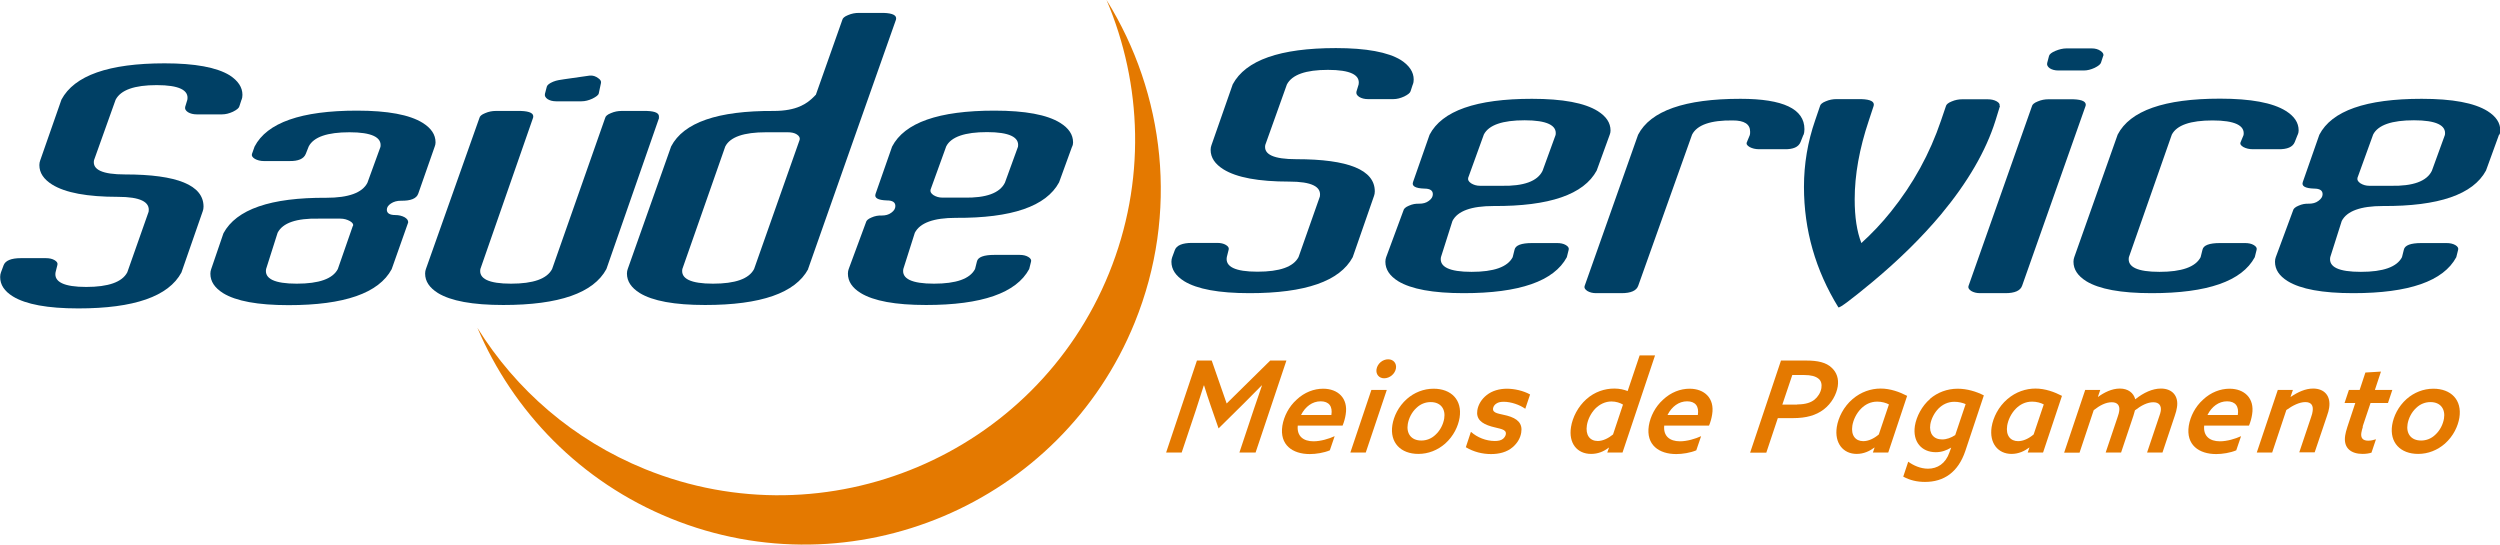
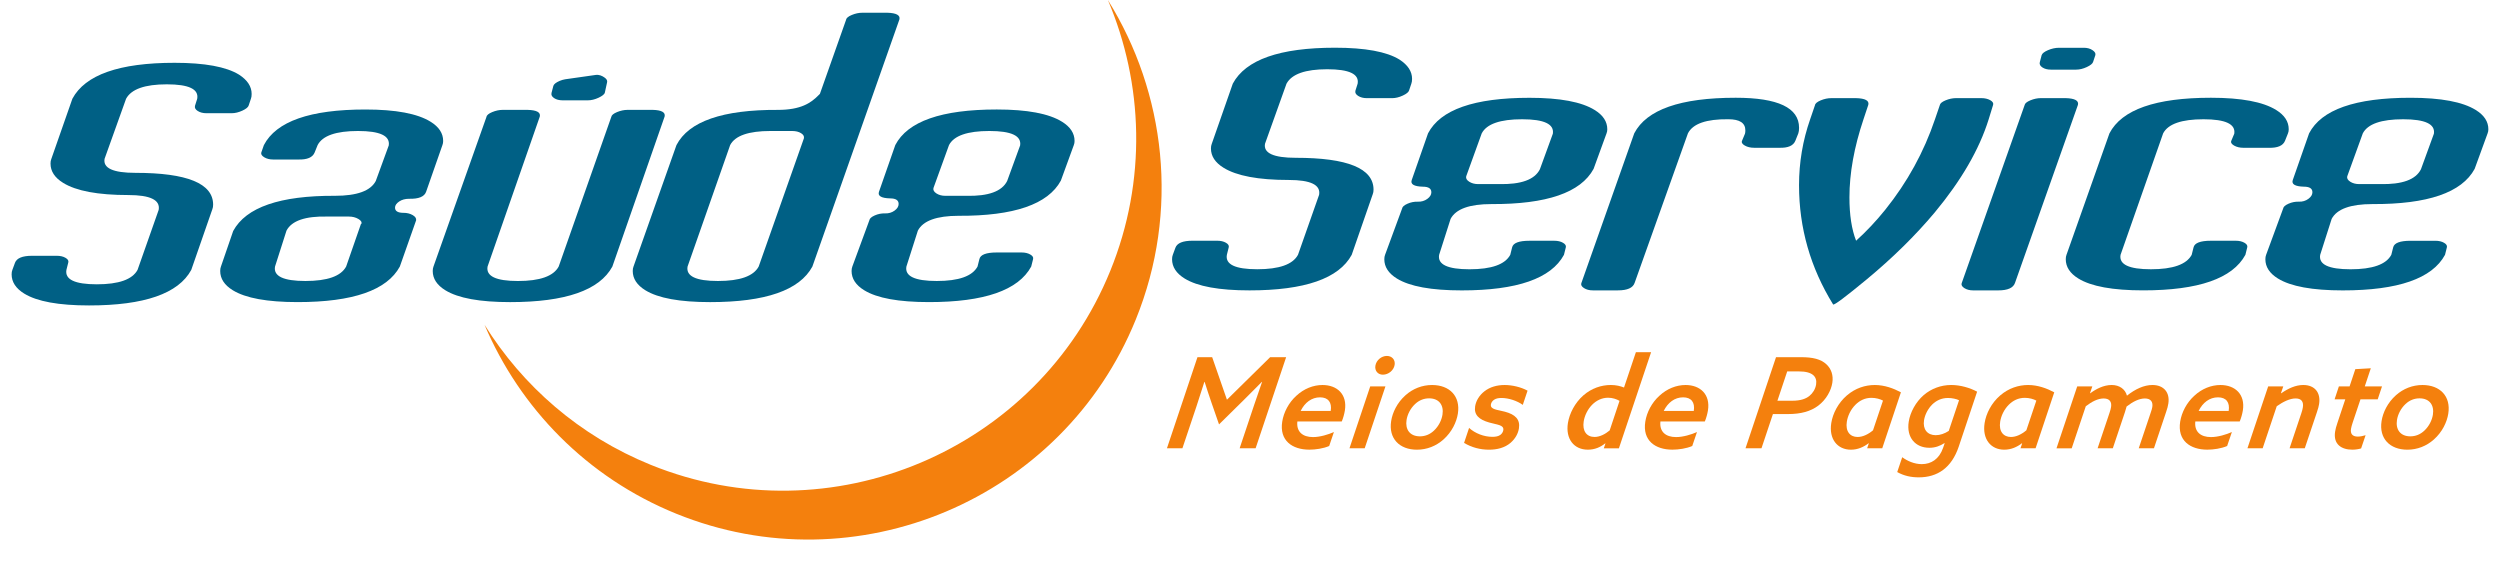
- <svg xmlns="http://www.w3.org/2000/svg" id="Camada_1" viewBox="0 0 160.66 35">
-   <defs>
-     <style>.cls-1{fill:#004065;}.cls-1,.cls-2{fill-rule:evenodd;}.cls-2,.cls-3{fill:#e47900;}</style>
-   </defs>
-   <path class="cls-2" d="M71.11,0c3.75,6.02,4.67,13.69,1.81,20.73-4.74,11.68-18.14,17.33-29.81,12.59-5.82-2.36-10.14-6.88-12.43-12.25,2.46,3.96,6.15,7.2,10.78,9.08,11.68,4.74,25.07-.91,29.81-12.59,2.38-5.86,2.14-12.15-.16-17.56" />
-   <path class="cls-1" d="M15.52,6.41l-.14,.43c-.03,.11-.17,.22-.41,.34-.24,.11-.47,.17-.7,.17h-1.63c-.22,0-.41-.05-.56-.14-.15-.1-.21-.21-.18-.34l.14-.46c.11-.62-.54-.94-1.97-.94s-2.31,.31-2.64,.94l-1.39,3.89c-.11,.61,.55,.91,1.99,.91,3.36,0,5.05,.69,5.05,2.07,0,.11-.02,.21-.05,.29l-1.37,3.94c-.83,1.54-3.04,2.31-6.63,2.31-1.97,0-3.37-.26-4.2-.77-.55-.34-.82-.75-.82-1.25,0-.11,.02-.21,.05-.29l.17-.46c.11-.3,.48-.46,1.11-.46h1.61c.22,0,.41,.04,.56,.13,.15,.09,.21,.19,.18,.3l-.12,.48c-.11,.62,.55,.94,1.97,.94s2.31-.31,2.64-.94l1.37-3.89c.11-.64-.55-.96-1.97-.96-1.97,0-3.38-.26-4.23-.79-.54-.34-.82-.75-.82-1.25,0-.11,.02-.21,.05-.29l1.37-3.92c.83-1.55,3.04-2.33,6.63-2.33,1.95,0,3.35,.26,4.18,.77,.54,.35,.82,.77,.82,1.25,0,.13-.02,.23-.05,.31" />
-   <path class="cls-1" d="M22.68,14.53c.05-.11-.02-.22-.19-.32-.18-.1-.38-.16-.62-.16h-1.39c-1.43-.03-2.31,.27-2.64,.91l-.74,2.33c-.11,.62,.54,.94,1.97,.94s2.31-.31,2.64-.94l.96-2.76h.02Zm5.26-5.12l-1.06,3.03c-.11,.32-.48,.47-1.11,.46-.26,0-.47,.06-.65,.18-.18,.12-.26,.25-.26,.4,0,.22,.18,.34,.55,.34,.22,0,.42,.05,.59,.14,.17,.1,.24,.21,.23,.34l-1.06,3c-.83,1.54-3.04,2.31-6.63,2.31-1.97,0-3.37-.26-4.2-.77-.54-.34-.82-.75-.82-1.25,0-.11,.02-.21,.05-.29l.79-2.31c.83-1.54,3.03-2.3,6.61-2.28,1.43,0,2.31-.32,2.64-.96l.84-2.31c.1-.62-.57-.94-1.99-.94s-2.3,.3-2.62,.91l-.19,.48c-.13,.32-.48,.47-1.06,.46h-1.63c-.22,0-.42-.05-.58-.14-.16-.1-.22-.2-.19-.31l.17-.48c.8-1.54,3-2.31,6.58-2.31,1.97,0,3.38,.26,4.23,.79,.54,.34,.82,.75,.82,1.25,0,.1-.02,.18-.05,.26h0Z" />
-   <path class="cls-1" d="M42.36,7.56l-3.39,9.73c-.83,1.54-3.04,2.31-6.63,2.31-1.97,0-3.37-.26-4.2-.77-.54-.34-.82-.75-.82-1.25,0-.11,.02-.21,.05-.29l3.44-9.71c.02-.11,.14-.22,.37-.31,.23-.1,.46-.14,.68-.14h1.61c.59,.02,.86,.16,.79,.43l-3.39,9.73c-.11,.62,.54,.94,1.97,.94s2.31-.31,2.64-.94l3.41-9.71c.02-.11,.14-.22,.37-.31,.23-.1,.46-.14,.68-.14h1.63c.58,.02,.83,.16,.77,.43" />
-   <path class="cls-1" d="M65.42,9.43c.1-.62-.57-.94-1.99-.94s-2.3,.3-2.62,.91l-1.01,2.79c-.03,.13,.03,.24,.19,.35,.16,.1,.35,.16,.58,.16h1.37c1.43,.03,2.31-.29,2.64-.96l.84-2.31Zm3.48-.02l-.84,2.31c-.83,1.54-3.04,2.3-6.63,2.28-1.43,0-2.31,.32-2.64,.96l-.74,2.33c-.11,.62,.54,.94,1.97,.94s2.31-.31,2.64-.94l.12-.48c.06-.29,.44-.43,1.13-.43h1.61c.22,0,.41,.04,.56,.13,.15,.09,.21,.19,.18,.3l-.12,.48c-.83,1.54-3.04,2.31-6.63,2.31-1.97,0-3.37-.26-4.2-.77-.55-.34-.82-.75-.82-1.25,0-.11,.02-.21,.05-.29l1.11-3c.02-.11,.13-.22,.35-.31,.22-.1,.44-.14,.67-.13,.23,0,.44-.05,.61-.18,.18-.13,.26-.27,.26-.43,0-.24-.18-.36-.55-.36-.58-.02-.82-.16-.72-.43l1.06-3.03c.8-1.54,2.99-2.31,6.58-2.31,1.97,0,3.38,.26,4.23,.79,.54,.34,.82,.75,.82,1.25,0,.1-.02,.18-.05,.26h0Z" />
-   <path class="cls-1" d="M90.79,5.43l-.14,.43c-.03,.11-.17,.22-.41,.34-.24,.11-.47,.17-.7,.17h-1.63c-.22,0-.41-.05-.56-.14-.15-.1-.21-.21-.18-.34l.14-.46c.11-.62-.54-.94-1.97-.94s-2.31,.31-2.64,.94l-1.39,3.89c-.11,.61,.55,.91,1.99,.91,3.36,0,5.05,.69,5.05,2.07,0,.11-.02,.21-.05,.29l-1.37,3.94c-.83,1.54-3.04,2.31-6.63,2.31-1.97,0-3.37-.26-4.2-.77-.54-.34-.82-.75-.82-1.25,0-.11,.02-.21,.05-.29l.17-.46c.11-.3,.48-.46,1.11-.46h1.61c.22,0,.41,.04,.56,.13,.15,.09,.21,.19,.18,.3l-.12,.48c-.11,.62,.54,.94,1.97,.94s2.31-.31,2.64-.94l1.37-3.89c.11-.64-.54-.96-1.97-.96-1.97,0-3.38-.26-4.23-.79-.54-.34-.82-.75-.82-1.25,0-.11,.02-.21,.05-.29l1.37-3.92c.83-1.55,3.04-2.33,6.63-2.33,1.95,0,3.35,.26,4.18,.77,.54,.35,.82,.77,.82,1.25,0,.13-.02,.23-.05,.31" />
-   <path class="cls-1" d="M99.97,8.67c.1-.62-.57-.94-1.99-.94s-2.3,.3-2.62,.91l-1.01,2.79c-.03,.13,.03,.24,.19,.35,.16,.1,.35,.16,.58,.16h1.37c1.43,.03,2.31-.29,2.64-.96l.84-2.31Zm3.48-.02l-.84,2.31c-.83,1.54-3.04,2.3-6.63,2.28-1.43,0-2.31,.32-2.64,.96l-.74,2.33c-.11,.62,.54,.94,1.97,.94s2.31-.31,2.64-.94l.12-.48c.06-.29,.44-.43,1.13-.43h1.61c.22,0,.41,.04,.56,.13,.15,.09,.21,.19,.18,.3l-.12,.48c-.83,1.54-3.04,2.31-6.63,2.31-1.97,0-3.37-.26-4.21-.77-.54-.34-.82-.75-.82-1.25,0-.11,.02-.21,.05-.29l1.11-3c.02-.11,.13-.22,.35-.31,.22-.1,.44-.14,.67-.13,.23,0,.44-.05,.61-.18,.18-.13,.26-.27,.26-.43,0-.24-.18-.36-.55-.36-.58-.02-.82-.16-.72-.43l1.06-3.03c.8-1.54,3-2.31,6.58-2.31,1.97,0,3.38,.26,4.23,.79,.54,.34,.82,.75,.82,1.25,0,.1-.02,.18-.05,.26" />
-   <path class="cls-1" d="M115.9,8.65l-.19,.48c-.13,.32-.47,.47-1.03,.46h-1.63c-.24,0-.44-.05-.61-.14-.17-.1-.23-.2-.18-.31l.19-.46c.02-.06,.02-.14,.02-.22,0-.48-.37-.72-1.11-.72-1.43-.02-2.3,.29-2.62,.91l-3.46,9.71c-.11,.32-.47,.48-1.08,.48h-1.63c-.22,0-.41-.05-.56-.14-.15-.1-.21-.2-.18-.31l3.44-9.73c.8-1.54,3-2.31,6.58-2.31,2.74,0,4.11,.65,4.11,1.95,0,.14-.02,.26-.05,.36" />
-   <path class="cls-1" d="M128.53,6.8l-.29,.94c-.61,1.95-1.78,3.97-3.51,6.05-1.25,1.49-2.72,2.93-4.4,4.33-1.39,1.15-2.12,1.7-2.19,1.63-1.47-2.39-2.21-4.97-2.21-7.74,0-1.47,.24-2.9,.72-4.28l.31-.91c.02-.11,.14-.22,.37-.31,.23-.1,.46-.14,.68-.14h1.61c.59,.02,.86,.16,.79,.43l-.31,.94c-.61,1.81-.91,3.5-.91,5.07,0,1.14,.14,2.07,.43,2.81,.67-.61,1.31-1.28,1.9-2.02,1.43-1.78,2.5-3.73,3.22-5.86l.31-.91c.02-.11,.14-.22,.37-.31,.23-.1,.46-.14,.68-.14h1.63c.22,0,.42,.04,.58,.13,.16,.09,.22,.19,.19,.3" />
-   <path class="cls-1" d="M134.03,6.8l-4.08,11.56c-.11,.32-.47,.48-1.08,.48h-1.63c-.22,0-.41-.05-.56-.14-.15-.1-.21-.2-.18-.31l4.08-11.56c.02-.11,.14-.22,.37-.31,.23-.1,.46-.14,.68-.14h1.61c.59,.02,.86,.16,.79,.43m1.13-3.22l-.14,.43c-.03,.11-.17,.22-.41,.34-.24,.11-.47,.17-.7,.17h-1.63c-.22,0-.41-.05-.55-.14-.14-.1-.2-.21-.17-.34l.12-.46c.03-.11,.17-.22,.41-.32,.24-.1,.48-.16,.72-.16h1.61c.22,0,.41,.05,.57,.16,.15,.1,.21,.21,.18,.32" />
-   <path class="cls-1" d="M38.62,5.34l-.14,.66c-.02,.11-.17,.22-.41,.34-.24,.11-.47,.17-.7,.17h-1.63c-.22,0-.41-.05-.55-.14-.14-.1-.2-.21-.17-.34l.12-.46c.03-.11,.17-.22,.41-.32,.24-.1,.48-.12,.72-.16l1.61-.23c.22-.03,.41,.05,.56,.16,.15,.1,.21,.21,.18,.32" />
-   <path class="cls-1" d="M147.66,8.65l-.19,.48c-.13,.32-.48,.47-1.06,.46h-1.63c-.24,0-.44-.05-.61-.14-.17-.1-.23-.2-.18-.31l.19-.46c.1-.62-.57-.94-1.99-.94s-2.3,.3-2.62,.91l-2.76,7.88c-.11,.63,.55,.94,1.97,.94s2.31-.31,2.64-.94l.12-.48c.06-.29,.44-.43,1.13-.43h1.61c.22,0,.41,.04,.56,.13,.15,.09,.21,.19,.18,.3l-.12,.48c-.83,1.54-3.04,2.31-6.63,2.31-1.97,0-3.37-.26-4.2-.77-.54-.34-.82-.75-.82-1.25,0-.11,.02-.21,.05-.29l2.79-7.88c.8-1.54,3-2.31,6.58-2.31,1.97,0,3.38,.26,4.23,.79,.54,.34,.82,.75,.82,1.25,0,.1-.02,.18-.05,.26" />
-   <path class="cls-1" d="M157.12,8.67c.1-.62-.57-.94-1.99-.94s-2.3,.3-2.62,.91l-1.01,2.79c-.03,.13,.03,.24,.19,.35,.16,.1,.35,.16,.58,.16h1.37c1.43,.03,2.31-.29,2.64-.96l.84-2.31Zm3.48-.02l-.84,2.31c-.83,1.54-3.04,2.3-6.63,2.28-1.42,0-2.31,.32-2.64,.96l-.74,2.33c-.11,.63,.54,.94,1.97,.94s2.31-.31,2.64-.94l.12-.48c.06-.29,.44-.43,1.13-.43h1.61c.23,0,.41,.04,.57,.13,.15,.09,.21,.19,.18,.3l-.12,.48c-.83,1.54-3.04,2.31-6.63,2.31-1.97,0-3.37-.26-4.2-.77-.55-.34-.82-.75-.82-1.25,0-.11,.02-.21,.05-.29l1.11-3c.02-.11,.13-.22,.35-.31,.22-.1,.44-.14,.67-.13,.23,0,.44-.05,.61-.18,.18-.13,.27-.27,.27-.43,0-.24-.18-.36-.55-.36-.58-.02-.82-.16-.72-.43l1.06-3.03c.8-1.54,2.99-2.31,6.58-2.31,1.97,0,3.38,.26,4.23,.79,.54,.34,.82,.75,.82,1.25,0,.1-.02,.18-.05,.26" />
-   <path class="cls-1" d="M51.39,8.98c.03-.13-.03-.24-.18-.34-.15-.1-.35-.14-.59-.14h-1.39c-1.43,0-2.3,.3-2.62,.91l-2.76,7.88c-.11,.62,.54,.94,1.97,.94s2.31-.31,2.64-.94l2.93-8.31Zm.55,8.31c-.83,1.54-3.04,2.31-6.63,2.31-1.97,0-3.37-.26-4.2-.77-.54-.34-.82-.75-.82-1.25,0-.11,.02-.21,.05-.29l2.79-7.88c.8-1.54,3-2.3,6.58-2.28,1.49,0,2.15-.46,2.62-.94,.03-.04,.07-.07,.1-.1l1.7-4.81c.02-.11,.14-.22,.37-.31,.23-.1,.46-.14,.68-.14h1.61c.59,.02,.86,.16,.79,.43-1.89,5.34-3.77,10.69-5.65,16.03" />
-   <path class="cls-3" d="M75.94,29.08h-1l1.98-5.91h.95l.96,2.76,2.8-2.76h1.04l-1.98,5.91h-1.04l.94-2.82c.17-.5,.34-1,.51-1.49h-.02c-.36,.37-.75,.76-1.15,1.16l-1.62,1.6-.5-1.44c-.14-.42-.31-.91-.43-1.32h-.02c-.17,.53-.34,1.08-.51,1.59l-.91,2.72Z" />
-   <path class="cls-3" d="M83.33,25.68c.5-.47,1.11-.7,1.7-.7,.95,0,1.62,.61,1.45,1.65-.03,.22-.11,.51-.2,.72h-2.88c-.07,.67,.35,1.01,1.01,1.01,.46,0,.99-.16,1.36-.33l-.31,.91c-.38,.16-.89,.24-1.29,.24-1.11,0-1.95-.59-1.76-1.82,.1-.61,.42-1.23,.91-1.67m.29,.98h1.95c.09-.56-.16-.88-.69-.88s-.99,.34-1.26,.88" />
-   <path class="cls-3" d="M88.13,25.06h.99l-1.35,4.02h-.99l1.35-4.02Zm1.08-1.97c.34,0,.55,.26,.5,.58-.06,.36-.4,.64-.76,.64-.33,0-.54-.26-.49-.58,.06-.36,.39-.64,.75-.64" />
-   <path class="cls-3" d="M89.48,27.31c.09-.55,.38-1.18,.93-1.67,.48-.42,1.08-.66,1.72-.66,1.13,0,1.85,.72,1.67,1.86-.09,.55-.38,1.18-.93,1.67-.48,.42-1.08,.66-1.72,.66-1.13,0-1.85-.72-1.67-1.86m2.77,.63c.32-.29,.5-.69,.56-1.04,.1-.6-.21-1.06-.87-1.06-.33,0-.65,.12-.91,.37-.32,.29-.5,.69-.56,1.04-.1,.6,.21,1.06,.87,1.06,.33,0,.65-.12,.91-.37" />
-   <path class="cls-3" d="M94.54,27.76c.39,.35,.96,.58,1.52,.58,.2,0,.4-.03,.53-.14,.08-.07,.16-.17,.18-.29,.06-.35-.42-.35-.92-.5-.66-.19-1-.49-.91-1.05,.06-.37,.28-.72,.6-.97,.35-.28,.82-.41,1.3-.41s1.06,.13,1.49,.37l-.31,.92c-.36-.26-.92-.45-1.38-.45-.2,0-.35,.03-.47,.11-.12,.07-.2,.19-.22,.31-.05,.34,.43,.34,.9,.47,.67,.18,1.01,.5,.91,1.09-.05,.33-.23,.66-.54,.93-.38,.33-.88,.45-1.4,.45-.56,0-1.12-.14-1.62-.44l.32-.97Z" />
-   <path class="cls-3" d="M101.95,25.65c.53-.47,1.17-.68,1.79-.68,.35,0,.62,.07,.86,.16l.77-2.29h.99l-2.09,6.24h-.98l.11-.31h-.02c-.31,.24-.68,.4-1.13,.4-.9,0-1.46-.69-1.29-1.73,.1-.62,.44-1.3,.99-1.79m.73,2.69c.33,0,.69-.18,.98-.42l.64-1.92c-.18-.11-.45-.2-.74-.2-.4,0-.76,.18-1.04,.46-.28,.29-.48,.69-.54,1.07-.1,.63,.19,1.01,.7,1.01" />
-   <path class="cls-3" d="M106.88,25.68c.5-.47,1.11-.7,1.7-.7,.95,0,1.62,.61,1.45,1.65-.03,.22-.11,.51-.2,.72h-2.88c-.07,.67,.35,1.01,1.01,1.01,.46,0,.99-.16,1.36-.33l-.31,.91c-.38,.16-.89,.24-1.29,.24-1.11,0-1.95-.59-1.76-1.82,.1-.61,.42-1.23,.91-1.67m.29,.98h1.95c.09-.56-.16-.88-.69-.88s-.99,.34-1.26,.88" />
-   <path class="cls-3" d="M114.45,23.17h1.62c.75,0,1.29,.12,1.65,.47,.31,.29,.46,.7,.38,1.2-.08,.49-.38,1.08-.91,1.48-.49,.37-1.11,.55-1.96,.55h-.98l-.74,2.22h-1.04l1.98-5.91Zm1.05,2.82c.55,0,.89-.13,1.11-.31,.21-.17,.39-.44,.44-.74,.04-.26-.02-.47-.18-.6-.19-.16-.49-.24-.93-.24h-.76l-.64,1.9h.96Z" />
-   <path class="cls-3" d="M121.34,29.08h-.98l.11-.32h-.01c-.31,.23-.69,.41-1.14,.41-.87,0-1.44-.69-1.28-1.73,.1-.62,.44-1.3,1.01-1.79,.55-.47,1.19-.68,1.81-.68s1.22,.22,1.7,.47l-1.21,3.63Zm.05-3.09c-.18-.1-.46-.18-.75-.18-.44,0-.78,.19-1.04,.45-.31,.31-.5,.73-.56,1.09-.1,.64,.21,1,.7,1,.33,0,.68-.16,1-.43l.65-1.93Z" />
-   <path class="cls-3" d="M124.03,25.63c.48-.41,1.1-.65,1.78-.65,.59,0,1.2,.18,1.68,.43l-1.19,3.57c-.46,1.37-1.38,1.99-2.59,1.99-.5,0-.96-.1-1.4-.34l.32-.96c.33,.24,.79,.45,1.27,.45,.6,0,1.13-.32,1.38-1.05l.11-.3h-.01c-.29,.17-.59,.29-.98,.29-.91,0-1.5-.67-1.34-1.7,.1-.6,.45-1.27,.97-1.72m.78,2.6c.29,0,.58-.11,.84-.28l.67-1.99c-.17-.08-.46-.15-.72-.15-.43,0-.76,.18-1.01,.42-.29,.29-.48,.68-.54,1.03-.09,.59,.21,.97,.76,.97" />
-   <path class="cls-3" d="M131.29,29.08h-.98l.11-.32h-.01c-.31,.23-.69,.41-1.14,.41-.87,0-1.44-.69-1.28-1.73,.1-.62,.44-1.3,1.01-1.79,.55-.47,1.19-.68,1.81-.68s1.22,.22,1.7,.47l-1.21,3.63Zm.05-3.09c-.18-.1-.46-.18-.75-.18-.44,0-.78,.19-1.04,.45-.31,.31-.5,.73-.56,1.09-.1,.64,.21,1,.7,1,.33,0,.68-.16,1-.43l.65-1.93Z" />
-   <path class="cls-3" d="M133.99,25.06h.98l-.15,.44h.02c.37-.27,.87-.53,1.39-.53s.88,.27,.99,.69c.54-.43,1.11-.69,1.65-.69,.73,0,1.15,.48,1.03,1.21-.02,.16-.07,.33-.14,.54l-.79,2.36h-.99l.77-2.29c.06-.17,.1-.29,.11-.38,.05-.34-.11-.56-.48-.56s-.77,.2-1.18,.52c-.02,.1-.08,.27-.1,.35l-.79,2.36h-.99l.77-2.29c.06-.17,.09-.29,.1-.38,.05-.34-.1-.56-.48-.56s-.77,.2-1.16,.51l-.91,2.73h-.99l1.35-4.02Z" />
-   <path class="cls-3" d="M141.58,25.68c.5-.47,1.11-.7,1.7-.7,.95,0,1.62,.61,1.45,1.65-.03,.22-.11,.51-.2,.72h-2.88c-.07,.67,.35,1.01,1.01,1.01,.46,0,.99-.16,1.36-.33l-.31,.91c-.38,.16-.89,.24-1.29,.24-1.11,0-1.95-.59-1.76-1.82,.1-.61,.42-1.23,.91-1.67m.29,.98h1.95c.09-.56-.16-.88-.69-.88s-.99,.34-1.26,.88" />
-   <path class="cls-3" d="M146.37,25.06h.98l-.15,.44h.02c.46-.31,.94-.53,1.43-.53,.73,0,1.15,.48,1.03,1.24-.02,.14-.06,.3-.14,.52l-.79,2.34h-.99l.76-2.26c.06-.17,.09-.29,.1-.39,.05-.34-.07-.58-.47-.58-.38,0-.82,.22-1.22,.51l-.91,2.73h-.99l1.35-4.02Z" />
-   <path class="cls-3" d="M151.85,27.42c-.05,.15-.08,.28-.1,.39-.05,.31,.07,.51,.44,.51,.16,0,.35-.04,.5-.09l-.29,.86c-.16,.05-.36,.08-.57,.08-.7,0-1.25-.34-1.12-1.18,.02-.14,.07-.33,.14-.55l.51-1.54h-.69l.28-.84h.69l.37-1.12,1-.06-.39,1.18h1.12l-.28,.84h-1.12l-.51,1.52Z" />
-   <path class="cls-3" d="M153.73,27.31c.09-.55,.38-1.18,.93-1.67,.48-.42,1.08-.66,1.72-.66,1.13,0,1.85,.72,1.67,1.86-.09,.55-.38,1.18-.93,1.67-.48,.42-1.08,.66-1.72,.66-1.13,0-1.85-.72-1.67-1.86m2.77,.63c.32-.29,.5-.69,.56-1.04,.1-.6-.21-1.06-.87-1.06-.33,0-.65,.12-.91,.37-.32,.29-.5,.69-.56,1.04-.1,.6,.21,1.06,.87,1.06,.33,0,.65-.12,.91-.37" />
+ <svg xmlns="http://www.w3.org/2000/svg" xmlns:xlink="http://www.w3.org/1999/xlink" version="1.1" id="Layer_1" x="0px" y="0px" width="162.166px" height="36.335px" viewBox="0 0 162.166 36.335" enable-background="new 0 0 162.166 36.335" xml:space="preserve">
+   <g>
+     <defs>
+       <rect id="SVGID_1_" x="0.755" width="160.656" height="35" />
+     </defs>
+     <clipPath id="SVGID_2_">
+       <use xlink:href="#SVGID_1_" overflow="visible" />
+     </clipPath>
+     <path clip-path="url(#SVGID_2_)" fill-rule="evenodd" clip-rule="evenodd" fill="#F4800D" d="M71.863,0   c3.746,6.018,4.671,13.687,1.809,20.732c-4.743,11.677-18.137,17.333-29.813,12.588c-5.82-2.364-10.144-6.876-12.43-12.253   c2.464,3.958,6.147,7.203,10.78,9.084c11.678,4.744,25.07-0.911,29.814-12.589C74.404,11.704,74.165,5.414,71.863,0" />
+     <path clip-path="url(#SVGID_2_)" fill-rule="evenodd" clip-rule="evenodd" fill="#006085" d="M16.276,6.407l-0.145,0.433   c-0.032,0.112-0.168,0.225-0.408,0.336s-0.473,0.168-0.697,0.168h-1.634c-0.224,0-0.412-0.048-0.564-0.144   c-0.152-0.096-0.212-0.208-0.18-0.336l0.144-0.457c0.112-0.625-0.544-0.937-1.971-0.937c-1.424,0-2.306,0.312-2.643,0.937   l-1.394,3.892c-0.111,0.609,0.553,0.913,1.994,0.913c3.364,0,5.047,0.689,5.047,2.066c0,0.113-0.017,0.209-0.049,0.289l-1.369,3.94   c-0.833,1.538-3.044,2.306-6.632,2.306c-1.97,0-3.371-0.256-4.204-0.769c-0.545-0.336-0.817-0.752-0.817-1.25   c0-0.112,0.017-0.208,0.049-0.288l0.168-0.457c0.112-0.304,0.48-0.457,1.105-0.457h1.609c0.225,0,0.412,0.044,0.564,0.132   c0.152,0.088,0.213,0.188,0.181,0.301l-0.121,0.48c-0.111,0.625,0.546,0.937,1.971,0.937s2.307-0.312,2.643-0.937l1.37-3.892   c0.112-0.641-0.545-0.961-1.971-0.961c-1.97,0-3.379-0.264-4.229-0.792c-0.545-0.336-0.816-0.753-0.816-1.25   c0-0.112,0.016-0.208,0.048-0.288l1.37-3.917c0.832-1.554,3.043-2.331,6.63-2.331c1.954,0,3.349,0.256,4.181,0.769   c0.545,0.353,0.817,0.769,0.817,1.249C16.324,6.223,16.308,6.327,16.276,6.407" />
+     <path clip-path="url(#SVGID_2_)" fill-rule="evenodd" clip-rule="evenodd" fill="#006085" d="M23.438,14.527   c0.048-0.112-0.016-0.22-0.192-0.324c-0.176-0.104-0.385-0.156-0.624-0.156h-1.394c-1.426-0.033-2.308,0.272-2.644,0.913   L17.84,17.29c-0.113,0.625,0.544,0.937,1.97,0.937s2.307-0.312,2.643-0.937l0.961-2.763H23.438z M28.699,9.41l-1.058,3.027   c-0.111,0.32-0.48,0.473-1.104,0.457c-0.257,0-0.473,0.06-0.649,0.18c-0.176,0.121-0.264,0.253-0.264,0.396   c0,0.225,0.184,0.336,0.553,0.336c0.224,0,0.42,0.048,0.588,0.144c0.169,0.097,0.244,0.208,0.229,0.336l-1.058,3.004   c-0.833,1.537-3.043,2.306-6.631,2.306c-1.97,0-3.371-0.256-4.205-0.769c-0.544-0.336-0.816-0.752-0.816-1.249   c0-0.112,0.016-0.208,0.048-0.288l0.794-2.307c0.832-1.538,3.034-2.299,6.606-2.282c1.426,0,2.307-0.321,2.643-0.961l0.842-2.306   c0.096-0.625-0.569-0.937-1.994-0.937c-1.426,0-2.299,0.304-2.619,0.913L20.41,9.89c-0.128,0.32-0.48,0.473-1.058,0.457h-1.634   c-0.224,0-0.416-0.048-0.576-0.144c-0.16-0.097-0.225-0.201-0.192-0.313l0.168-0.48c0.802-1.538,2.996-2.307,6.584-2.307   c1.97,0,3.379,0.265,4.228,0.793c0.545,0.336,0.816,0.752,0.816,1.249C28.746,9.241,28.731,9.329,28.699,9.41L28.699,9.41z" />
+     <path clip-path="url(#SVGID_2_)" fill-rule="evenodd" clip-rule="evenodd" fill="#006085" d="M43.111,7.56l-3.389,9.73   c-0.832,1.538-3.043,2.307-6.631,2.307c-1.97,0-3.371-0.256-4.204-0.769c-0.545-0.336-0.817-0.752-0.817-1.249   c0-0.112,0.017-0.208,0.048-0.289l3.437-9.706c0.016-0.112,0.14-0.216,0.372-0.313c0.232-0.096,0.461-0.144,0.685-0.144h1.61   c0.593,0.016,0.856,0.16,0.793,0.433l-3.388,9.73c-0.112,0.625,0.545,0.938,1.97,0.938c1.426,0,2.307-0.313,2.643-0.938   l3.412-9.706c0.017-0.112,0.141-0.216,0.372-0.313c0.232-0.096,0.461-0.144,0.685-0.144h1.634   C42.919,7.143,43.175,7.287,43.111,7.56" />
+     <path clip-path="url(#SVGID_2_)" fill-rule="evenodd" clip-rule="evenodd" fill="#006085" d="M66.172,9.434   c0.096-0.625-0.568-0.937-1.994-0.937s-2.299,0.304-2.619,0.913l-1.009,2.787c-0.032,0.128,0.031,0.244,0.191,0.349   c0.16,0.104,0.353,0.156,0.577,0.156h1.37c1.425,0.032,2.306-0.289,2.642-0.961L66.172,9.434z M69.655,9.41l-0.841,2.306   c-0.833,1.538-3.043,2.298-6.631,2.282c-1.426,0-2.307,0.321-2.644,0.961l-0.744,2.331c-0.112,0.625,0.544,0.937,1.97,0.937   s2.307-0.312,2.644-0.937l0.12-0.48c0.063-0.289,0.44-0.433,1.129-0.433h1.609c0.225,0,0.412,0.044,0.564,0.132   s0.213,0.188,0.181,0.301l-0.121,0.48c-0.832,1.537-3.042,2.306-6.631,2.306c-1.97,0-3.371-0.256-4.204-0.769   c-0.545-0.336-0.817-0.752-0.817-1.249c0-0.112,0.018-0.208,0.049-0.288l1.105-3.004c0.016-0.112,0.132-0.215,0.348-0.312   c0.217-0.096,0.44-0.14,0.673-0.132c0.232,0.008,0.437-0.052,0.613-0.18c0.176-0.128,0.264-0.272,0.264-0.433   c0-0.24-0.185-0.36-0.553-0.36c-0.576-0.016-0.816-0.16-0.721-0.433l1.058-3.027c0.801-1.538,2.995-2.307,6.583-2.307   c1.97,0,3.379,0.265,4.229,0.793c0.544,0.336,0.816,0.752,0.816,1.249C69.703,9.241,69.688,9.329,69.655,9.41L69.655,9.41z" />
+     <path clip-path="url(#SVGID_2_)" fill-rule="evenodd" clip-rule="evenodd" fill="#006085" d="M91.548,5.43l-0.145,0.433   c-0.031,0.112-0.168,0.224-0.409,0.336c-0.239,0.112-0.471,0.168-0.695,0.168h-1.634c-0.225,0-0.413-0.048-0.565-0.145   s-0.212-0.208-0.18-0.336l0.145-0.457c0.111-0.625-0.545-0.937-1.971-0.937S83.787,4.805,83.45,5.43l-1.393,3.893   c-0.112,0.608,0.553,0.913,1.994,0.913c3.363,0,5.045,0.689,5.045,2.066c0,0.112-0.016,0.208-0.048,0.288L87.68,16.53   c-0.833,1.537-3.044,2.306-6.632,2.306c-1.97,0-3.371-0.256-4.204-0.769c-0.544-0.337-0.816-0.753-0.816-1.25   c0-0.112,0.016-0.208,0.048-0.288l0.168-0.457c0.111-0.305,0.48-0.457,1.105-0.457h1.609c0.224,0,0.412,0.044,0.565,0.132   c0.151,0.088,0.211,0.188,0.179,0.301l-0.119,0.48c-0.112,0.625,0.544,0.937,1.971,0.937c1.425,0,2.306-0.312,2.642-0.937   l1.37-3.893c0.111-0.641-0.545-0.961-1.97-0.961c-1.971,0-3.38-0.265-4.229-0.793c-0.545-0.336-0.817-0.753-0.817-1.25   c0-0.112,0.016-0.208,0.048-0.288l1.369-3.917c0.833-1.553,3.044-2.331,6.632-2.331c1.954,0,3.348,0.256,4.18,0.769   c0.545,0.353,0.817,0.77,0.817,1.25C91.596,5.246,91.579,5.35,91.548,5.43" />
+     <path clip-path="url(#SVGID_2_)" fill-rule="evenodd" clip-rule="evenodd" fill="#006085" d="M100.728,8.673   c0.096-0.625-0.568-0.937-1.994-0.937s-2.299,0.305-2.619,0.913l-1.008,2.787c-0.032,0.128,0.031,0.244,0.191,0.348   s0.353,0.157,0.576,0.157h1.37c1.426,0.031,2.306-0.289,2.643-0.961L100.728,8.673z M104.211,8.649l-0.841,2.307   c-0.832,1.538-3.042,2.298-6.631,2.282c-1.426,0-2.306,0.32-2.644,0.961l-0.744,2.331c-0.111,0.625,0.545,0.937,1.971,0.937   c1.425,0,2.306-0.312,2.643-0.937l0.12-0.48c0.064-0.289,0.439-0.433,1.129-0.433h1.609c0.225,0,0.412,0.044,0.564,0.132   c0.153,0.088,0.212,0.188,0.181,0.301l-0.12,0.48c-0.833,1.538-3.043,2.307-6.631,2.307c-1.971,0-3.372-0.256-4.205-0.769   c-0.544-0.337-0.816-0.753-0.816-1.25c0-0.112,0.016-0.208,0.048-0.288l1.105-3.003c0.016-0.112,0.132-0.216,0.349-0.312   c0.216-0.096,0.44-0.14,0.672-0.132c0.232,0.008,0.438-0.052,0.612-0.18c0.178-0.128,0.265-0.272,0.265-0.432   c0-0.24-0.184-0.361-0.552-0.361c-0.577-0.016-0.817-0.16-0.721-0.432l1.057-3.027c0.801-1.538,2.995-2.307,6.583-2.307   c1.97,0,3.38,0.264,4.229,0.793c0.545,0.336,0.816,0.753,0.816,1.25C104.259,8.481,104.244,8.569,104.211,8.649" />
+     <path clip-path="url(#SVGID_2_)" fill-rule="evenodd" clip-rule="evenodd" fill="#006085" d="M116.651,8.649l-0.192,0.48   c-0.128,0.32-0.473,0.473-1.032,0.457h-1.635c-0.24,0-0.444-0.048-0.612-0.144s-0.229-0.2-0.18-0.313l0.191-0.457   c0.017-0.064,0.024-0.136,0.024-0.216c0-0.48-0.368-0.721-1.105-0.721c-1.426-0.016-2.298,0.289-2.619,0.913l-3.46,9.706   c-0.111,0.321-0.472,0.481-1.081,0.481h-1.634c-0.224,0-0.412-0.048-0.563-0.145c-0.153-0.096-0.212-0.2-0.181-0.312l3.436-9.73   c0.801-1.538,2.995-2.307,6.583-2.307c2.739,0,4.108,0.648,4.108,1.946C116.699,8.433,116.684,8.553,116.651,8.649" />
+     <path clip-path="url(#SVGID_2_)" fill-rule="evenodd" clip-rule="evenodd" fill="#006085" d="M129.287,6.799l-0.288,0.937   c-0.608,1.954-1.778,3.972-3.507,6.054c-1.25,1.49-2.716,2.931-4.396,4.325c-1.395,1.153-2.123,1.698-2.188,1.634   c-1.474-2.387-2.211-4.965-2.211-7.737c0-1.474,0.241-2.899,0.722-4.276l0.312-0.913c0.017-0.112,0.142-0.216,0.373-0.313   c0.232-0.096,0.46-0.144,0.685-0.144h1.61c0.592,0.016,0.857,0.16,0.792,0.432l-0.312,0.937c-0.608,1.81-0.913,3.5-0.913,5.069   c0,1.138,0.144,2.074,0.432,2.811c0.673-0.608,1.306-1.281,1.898-2.018c1.426-1.778,2.499-3.732,3.22-5.862l0.312-0.913   c0.017-0.112,0.141-0.216,0.373-0.313c0.232-0.096,0.461-0.144,0.685-0.144h1.634c0.225,0,0.417,0.044,0.577,0.132   C129.256,6.587,129.319,6.688,129.287,6.799" />
+     <path clip-path="url(#SVGID_2_)" fill-rule="evenodd" clip-rule="evenodd" fill="#006085" d="M134.789,6.799l-4.085,11.556   c-0.112,0.321-0.473,0.481-1.081,0.481h-1.634c-0.225,0-0.413-0.049-0.565-0.145c-0.151-0.096-0.212-0.2-0.18-0.312l4.084-11.557   c0.017-0.112,0.141-0.216,0.373-0.313c0.232-0.096,0.46-0.144,0.685-0.144h1.609C134.588,6.383,134.853,6.527,134.789,6.799    M135.917,3.58l-0.144,0.433c-0.032,0.112-0.169,0.224-0.409,0.336c-0.239,0.112-0.472,0.168-0.696,0.168h-1.634   c-0.224,0-0.408-0.048-0.553-0.144c-0.145-0.096-0.2-0.208-0.167-0.336l0.119-0.457c0.033-0.112,0.169-0.22,0.408-0.324   c0.241-0.104,0.48-0.157,0.722-0.157h1.609c0.224,0,0.412,0.052,0.565,0.157C135.89,3.36,135.95,3.468,135.917,3.58" />
+     <path clip-path="url(#SVGID_2_)" fill-rule="evenodd" clip-rule="evenodd" fill="#006085" d="M39.379,5.341l-0.144,0.662   c-0.025,0.114-0.169,0.224-0.409,0.337c-0.24,0.112-0.473,0.168-0.696,0.168h-1.634c-0.225,0-0.408-0.047-0.553-0.144   c-0.144-0.096-0.2-0.208-0.168-0.336l0.119-0.457c0.032-0.111,0.17-0.22,0.409-0.324c0.24-0.104,0.482-0.123,0.721-0.156   l1.61-0.229c0.222-0.032,0.412,0.052,0.564,0.156C39.351,5.121,39.411,5.229,39.379,5.341" />
+     <path clip-path="url(#SVGID_2_)" fill-rule="evenodd" clip-rule="evenodd" fill="#006085" d="M148.413,8.65l-0.191,0.48   c-0.129,0.321-0.48,0.473-1.058,0.457h-1.634c-0.239,0-0.444-0.048-0.612-0.144c-0.168-0.097-0.229-0.2-0.181-0.313l0.192-0.456   c0.097-0.625-0.568-0.938-1.994-0.938c-1.425,0-2.298,0.304-2.619,0.913l-2.763,7.88c-0.112,0.625,0.545,0.937,1.97,0.937   c1.427,0,2.308-0.312,2.644-0.937l0.12-0.48c0.064-0.288,0.44-0.433,1.129-0.433l1.61,0c0.224,0,0.411,0.044,0.564,0.132   c0.152,0.088,0.212,0.188,0.18,0.3l-0.119,0.48c-0.834,1.538-3.044,2.307-6.632,2.307c-1.97,0-3.371-0.256-4.204-0.769   c-0.545-0.337-0.816-0.753-0.816-1.25c0-0.112,0.015-0.208,0.047-0.288l2.787-7.88c0.801-1.538,2.995-2.307,6.583-2.307   c1.971,0,3.38,0.265,4.229,0.793c0.545,0.336,0.816,0.753,0.816,1.25C148.462,8.481,148.446,8.569,148.413,8.65" />
+     <path clip-path="url(#SVGID_2_)" fill-rule="evenodd" clip-rule="evenodd" fill="#006085" d="M157.878,8.674   c0.097-0.625-0.568-0.938-1.993-0.938c-1.426,0-2.299,0.305-2.618,0.914l-1.01,2.787c-0.032,0.128,0.032,0.244,0.192,0.348   s0.353,0.156,0.576,0.156h1.369c1.426,0.032,2.307-0.288,2.644-0.961L157.878,8.674z M161.362,8.65l-0.841,2.306   c-0.833,1.538-3.043,2.298-6.632,2.282c-1.425,0-2.306,0.321-2.643,0.962l-0.744,2.33c-0.112,0.625,0.544,0.937,1.97,0.937   s2.308-0.312,2.643-0.937l0.121-0.48c0.063-0.288,0.44-0.432,1.129-0.432h1.609c0.225,0,0.413,0.044,0.564,0.132   c0.153,0.088,0.212,0.188,0.181,0.3l-0.12,0.48c-0.833,1.538-3.043,2.307-6.631,2.307c-1.971,0-3.372-0.256-4.205-0.77   c-0.545-0.337-0.816-0.753-0.816-1.25c0-0.112,0.016-0.208,0.048-0.288l1.105-3.002c0.016-0.113,0.131-0.216,0.348-0.313   c0.217-0.096,0.441-0.14,0.673-0.132c0.232,0.008,0.437-0.052,0.612-0.181c0.177-0.128,0.265-0.272,0.265-0.432   c0-0.24-0.185-0.36-0.553-0.36c-0.576-0.016-0.816-0.16-0.72-0.433l1.058-3.027c0.8-1.538,2.994-2.307,6.582-2.307   c1.971,0,3.379,0.265,4.228,0.793c0.545,0.336,0.818,0.753,0.818,1.25C161.411,8.481,161.395,8.569,161.362,8.65" />
+     <path clip-path="url(#SVGID_2_)" fill-rule="evenodd" clip-rule="evenodd" fill="#006085" d="M52.145,8.977   c0.032-0.128-0.028-0.24-0.181-0.336c-0.151-0.096-0.348-0.144-0.588-0.144h-1.394c-1.426,0-2.299,0.304-2.619,0.913l-2.763,7.88   c-0.112,0.625,0.545,0.937,1.97,0.937c1.426,0,2.307-0.313,2.643-0.937L52.145,8.977z M52.696,17.291   c-0.832,1.538-3.043,2.306-6.631,2.306c-1.97,0-3.371-0.256-4.204-0.769c-0.544-0.336-0.817-0.753-0.817-1.25   c0-0.112,0.017-0.208,0.049-0.288l2.787-7.88c0.801-1.538,2.995-2.299,6.583-2.282c1.489,0,2.146-0.456,2.619-0.938   c0.034-0.035,0.068-0.069,0.103-0.103l1.698-4.805c0.016-0.112,0.14-0.216,0.372-0.312c0.231-0.097,0.46-0.144,0.685-0.144h1.61   c0.592,0.016,0.856,0.16,0.792,0.432C56.454,6.6,54.574,11.944,52.696,17.291" />
+     <path clip-path="url(#SVGID_2_)" fill="#F4800D" d="M76.699,29.079h-1.004l1.98-5.91h0.954l0.958,2.759l2.803-2.759h1.037   l-1.98,5.91h-1.036l0.943-2.816c0.168-0.498,0.337-0.995,0.514-1.493h-0.016c-0.36,0.367-0.749,0.759-1.155,1.159l-1.623,1.6   l-0.499-1.437c-0.145-0.424-0.305-0.905-0.435-1.322h-0.017c-0.166,0.53-0.342,1.077-0.513,1.592L76.699,29.079z" />
+     <path clip-path="url(#SVGID_2_)" fill="#F4800D" d="M84.084,25.676c0.499-0.465,1.106-0.702,1.702-0.702   c0.955,0,1.616,0.612,1.452,1.648c-0.034,0.22-0.112,0.506-0.203,0.718h-2.88c-0.073,0.669,0.346,1.012,1.015,1.012   c0.456,0,0.988-0.164,1.356-0.327l-0.307,0.906c-0.376,0.163-0.886,0.237-1.285,0.237c-1.11,0-1.955-0.588-1.76-1.82   C83.271,26.736,83.599,26.116,84.084,25.676 M84.37,26.655h1.949c0.088-0.555-0.162-0.881-0.692-0.881   C85.08,25.773,84.635,26.116,84.37,26.655" />
+     <path clip-path="url(#SVGID_2_)" fill="#F4800D" d="M88.882,25.063h0.987l-1.346,4.016h-0.987L88.882,25.063z M89.961,23.088   c0.343,0,0.555,0.261,0.504,0.579c-0.057,0.359-0.402,0.637-0.762,0.637c-0.334,0-0.537-0.261-0.487-0.579   C89.272,23.366,89.61,23.088,89.961,23.088" />
+     <path clip-path="url(#SVGID_2_)" fill="#F4800D" d="M90.24,27.308c0.086-0.547,0.383-1.184,0.934-1.673   c0.476-0.424,1.075-0.661,1.721-0.661c1.125,0,1.852,0.718,1.671,1.861c-0.087,0.547-0.384,1.183-0.934,1.673   c-0.476,0.425-1.076,0.662-1.721,0.662C90.785,29.169,90.059,28.451,90.24,27.308 M93.012,27.936   c0.316-0.294,0.5-0.686,0.556-1.036c0.097-0.604-0.207-1.061-0.867-1.061c-0.335,0-0.647,0.122-0.907,0.367   c-0.315,0.294-0.5,0.686-0.556,1.037c-0.096,0.604,0.207,1.061,0.868,1.061C92.44,28.304,92.753,28.181,93.012,27.936" />
+     <path clip-path="url(#SVGID_2_)" fill="#F4800D" d="M95.294,27.757c0.385,0.351,0.96,0.579,1.515,0.579   c0.204,0,0.397-0.032,0.528-0.138c0.083-0.065,0.157-0.172,0.177-0.294c0.056-0.351-0.418-0.351-0.916-0.498   c-0.656-0.188-1-0.49-0.911-1.053c0.059-0.367,0.277-0.718,0.604-0.971c0.354-0.278,0.814-0.408,1.305-0.408   c0.489,0,1.056,0.13,1.491,0.367l-0.309,0.922c-0.358-0.261-0.917-0.448-1.382-0.448c-0.195,0-0.348,0.032-0.465,0.106   c-0.118,0.073-0.201,0.188-0.221,0.31c-0.054,0.343,0.427,0.343,0.904,0.474c0.673,0.179,1.006,0.498,0.913,1.085   c-0.052,0.327-0.228,0.662-0.539,0.931c-0.378,0.327-0.879,0.449-1.4,0.449c-0.556,0-1.121-0.139-1.619-0.441L95.294,27.757z" />
+     <path clip-path="url(#SVGID_2_)" fill="#F4800D" d="M102.702,25.651c0.53-0.465,1.167-0.678,1.787-0.678   c0.351,0,0.625,0.074,0.855,0.164l0.771-2.293h0.987l-2.09,6.236h-0.979l0.106-0.311l-0.016-0.008   c-0.308,0.245-0.676,0.408-1.125,0.408c-0.897,0-1.457-0.693-1.293-1.73C101.807,26.818,102.15,26.141,102.702,25.651    M103.434,28.344c0.334,0,0.689-0.18,0.98-0.424l0.639-1.918c-0.179-0.106-0.449-0.203-0.743-0.203   c-0.399,0-0.763,0.179-1.044,0.465c-0.283,0.293-0.478,0.693-0.537,1.069C102.63,27.961,102.919,28.344,103.434,28.344" />
+     <path clip-path="url(#SVGID_2_)" fill="#F4800D" d="M107.635,25.676c0.498-0.465,1.106-0.702,1.702-0.702   c0.954,0,1.616,0.612,1.452,1.648c-0.035,0.22-0.113,0.506-0.203,0.718h-2.881c-0.073,0.669,0.347,1.012,1.015,1.012   c0.457,0,0.989-0.164,1.357-0.327l-0.307,0.906c-0.377,0.163-0.886,0.237-1.286,0.237c-1.109,0-1.954-0.588-1.759-1.82   C106.822,26.736,107.148,26.116,107.635,25.676 M107.92,26.655h1.95c0.088-0.555-0.162-0.881-0.692-0.881   C108.631,25.773,108.185,26.116,107.92,26.655" />
+     <path clip-path="url(#SVGID_2_)" fill="#F4800D" d="M115.204,23.169h1.623c0.751,0,1.286,0.123,1.648,0.465   c0.306,0.286,0.46,0.702,0.381,1.2c-0.077,0.49-0.383,1.078-0.911,1.478c-0.49,0.367-1.115,0.547-1.963,0.547h-0.979l-0.742,2.22   h-1.036L115.204,23.169z M116.258,25.994c0.555,0,0.886-0.13,1.11-0.31c0.214-0.171,0.388-0.44,0.436-0.743   c0.041-0.261-0.024-0.465-0.182-0.604c-0.187-0.163-0.492-0.245-0.933-0.245h-0.759l-0.635,1.901H116.258z" />
+     <path clip-path="url(#SVGID_2_)" fill="#F4800D" d="M122.094,29.079h-0.979l0.107-0.318l-0.015-0.008   c-0.307,0.237-0.694,0.417-1.143,0.417c-0.873,0-1.441-0.686-1.276-1.73c0.099-0.62,0.442-1.298,1.01-1.788   c0.548-0.473,1.191-0.678,1.812-0.678c0.637,0,1.222,0.221,1.696,0.474L122.094,29.079z M122.143,25.985   c-0.18-0.098-0.461-0.179-0.746-0.179c-0.441,0-0.78,0.188-1.042,0.449c-0.311,0.31-0.499,0.727-0.557,1.094   c-0.102,0.636,0.209,0.996,0.699,0.996c0.326,0,0.678-0.163,0.998-0.432L122.143,25.985z" />
+     <path clip-path="url(#SVGID_2_)" fill="#F4800D" d="M124.787,25.626c0.48-0.408,1.099-0.653,1.784-0.653   c0.587,0,1.203,0.18,1.678,0.433l-1.193,3.566c-0.462,1.371-1.376,1.992-2.592,1.992c-0.497,0-0.964-0.098-1.398-0.343l0.324-0.963   c0.329,0.245,0.794,0.449,1.267,0.449c0.604,0,1.128-0.318,1.383-1.053l0.104-0.302l-0.015-0.008   c-0.289,0.18-0.586,0.302-0.978,0.302c-0.906,0-1.501-0.669-1.338-1.697C123.908,26.745,124.268,26.075,124.787,25.626    M125.565,28.229c0.286,0,0.58-0.105,0.844-0.277l0.667-1.991c-0.167-0.082-0.459-0.146-0.72-0.146   c-0.433,0-0.763,0.179-1.013,0.416c-0.29,0.286-0.482,0.677-0.538,1.028C124.713,27.846,125.02,28.229,125.565,28.229" />
+     <path clip-path="url(#SVGID_2_)" fill="#F4800D" d="M132.041,29.079h-0.979l0.107-0.318l-0.015-0.008   c-0.308,0.237-0.694,0.417-1.143,0.417c-0.873,0-1.441-0.686-1.276-1.73c0.098-0.62,0.441-1.298,1.009-1.788   c0.548-0.473,1.192-0.678,1.813-0.678c0.637,0,1.222,0.221,1.695,0.474L132.041,29.079z M132.09,25.985   c-0.18-0.098-0.461-0.179-0.746-0.179c-0.441,0-0.78,0.188-1.042,0.449c-0.311,0.31-0.499,0.727-0.557,1.094   c-0.102,0.636,0.209,0.996,0.698,0.996c0.326,0,0.679-0.163,0.999-0.432L132.09,25.985z" />
+     <path clip-path="url(#SVGID_2_)" fill="#F4800D" d="M134.742,25.063h0.979l-0.151,0.441l0.015,0.008   c0.371-0.277,0.869-0.539,1.391-0.539c0.506,0,0.88,0.27,0.992,0.693c0.541-0.432,1.113-0.693,1.651-0.693   c0.734,0,1.147,0.481,1.033,1.208c-0.025,0.156-0.07,0.335-0.143,0.54l-0.79,2.358h-0.987l0.771-2.293   c0.06-0.171,0.095-0.294,0.109-0.384c0.054-0.342-0.108-0.555-0.483-0.555c-0.367,0-0.774,0.204-1.184,0.522   c-0.023,0.099-0.075,0.27-0.104,0.352l-0.79,2.358h-0.987l0.771-2.293c0.06-0.171,0.086-0.286,0.102-0.384   c0.054-0.342-0.101-0.555-0.483-0.555c-0.367,0-0.767,0.204-1.157,0.506l-0.913,2.727h-0.986L134.742,25.063z" />
+     <path clip-path="url(#SVGID_2_)" fill="#F4800D" d="M142.332,25.676c0.498-0.465,1.106-0.702,1.701-0.702   c0.955,0,1.617,0.612,1.453,1.648c-0.035,0.22-0.113,0.506-0.204,0.718h-2.88c-0.073,0.669,0.346,1.012,1.015,1.012   c0.457,0,0.988-0.164,1.357-0.327l-0.308,0.906c-0.376,0.163-0.886,0.237-1.285,0.237c-1.109,0-1.955-0.588-1.76-1.82   C141.52,26.736,141.846,26.116,142.332,25.676 M142.617,26.655h1.95c0.087-0.555-0.162-0.881-0.692-0.881   C143.328,25.773,142.882,26.116,142.617,26.655" />
+     <path clip-path="url(#SVGID_2_)" fill="#F4800D" d="M147.129,25.063h0.979l-0.152,0.441l0.016,0.008   c0.458-0.318,0.941-0.539,1.432-0.539c0.733,0,1.147,0.481,1.027,1.24c-0.022,0.139-0.064,0.302-0.141,0.522l-0.787,2.343h-0.986   l0.758-2.261c0.06-0.171,0.087-0.294,0.103-0.392c0.054-0.343-0.071-0.58-0.471-0.58c-0.376,0-0.818,0.221-1.223,0.506   l-0.913,2.727h-0.987L147.129,25.063z" />
+     <path clip-path="url(#SVGID_2_)" fill="#F4800D" d="M152.606,27.422c-0.048,0.147-0.085,0.278-0.104,0.392   c-0.049,0.311,0.075,0.506,0.442,0.506c0.163,0,0.349-0.041,0.504-0.09l-0.291,0.857c-0.163,0.049-0.363,0.082-0.567,0.082   c-0.702,0-1.251-0.343-1.119-1.175c0.021-0.139,0.069-0.335,0.144-0.547l0.514-1.542h-0.693l0.279-0.841h0.694l0.372-1.118   l1.005-0.058l-0.391,1.175h1.118l-0.28,0.841h-1.118L152.606,27.422z" />
+     <path clip-path="url(#SVGID_2_)" fill="#F4800D" d="M154.485,27.308c0.086-0.547,0.383-1.184,0.934-1.673   c0.476-0.424,1.075-0.661,1.721-0.661c1.125,0,1.852,0.718,1.671,1.861c-0.087,0.547-0.384,1.183-0.934,1.673   c-0.476,0.425-1.076,0.662-1.721,0.662C155.03,29.169,154.304,28.451,154.485,27.308 M157.257,27.936   c0.316-0.294,0.5-0.686,0.556-1.036c0.097-0.604-0.207-1.061-0.867-1.061c-0.335,0-0.647,0.122-0.907,0.367   c-0.315,0.294-0.5,0.686-0.556,1.037c-0.096,0.604,0.207,1.061,0.868,1.061C156.686,28.304,156.998,28.181,157.257,27.936" />
+   </g>
</svg>
